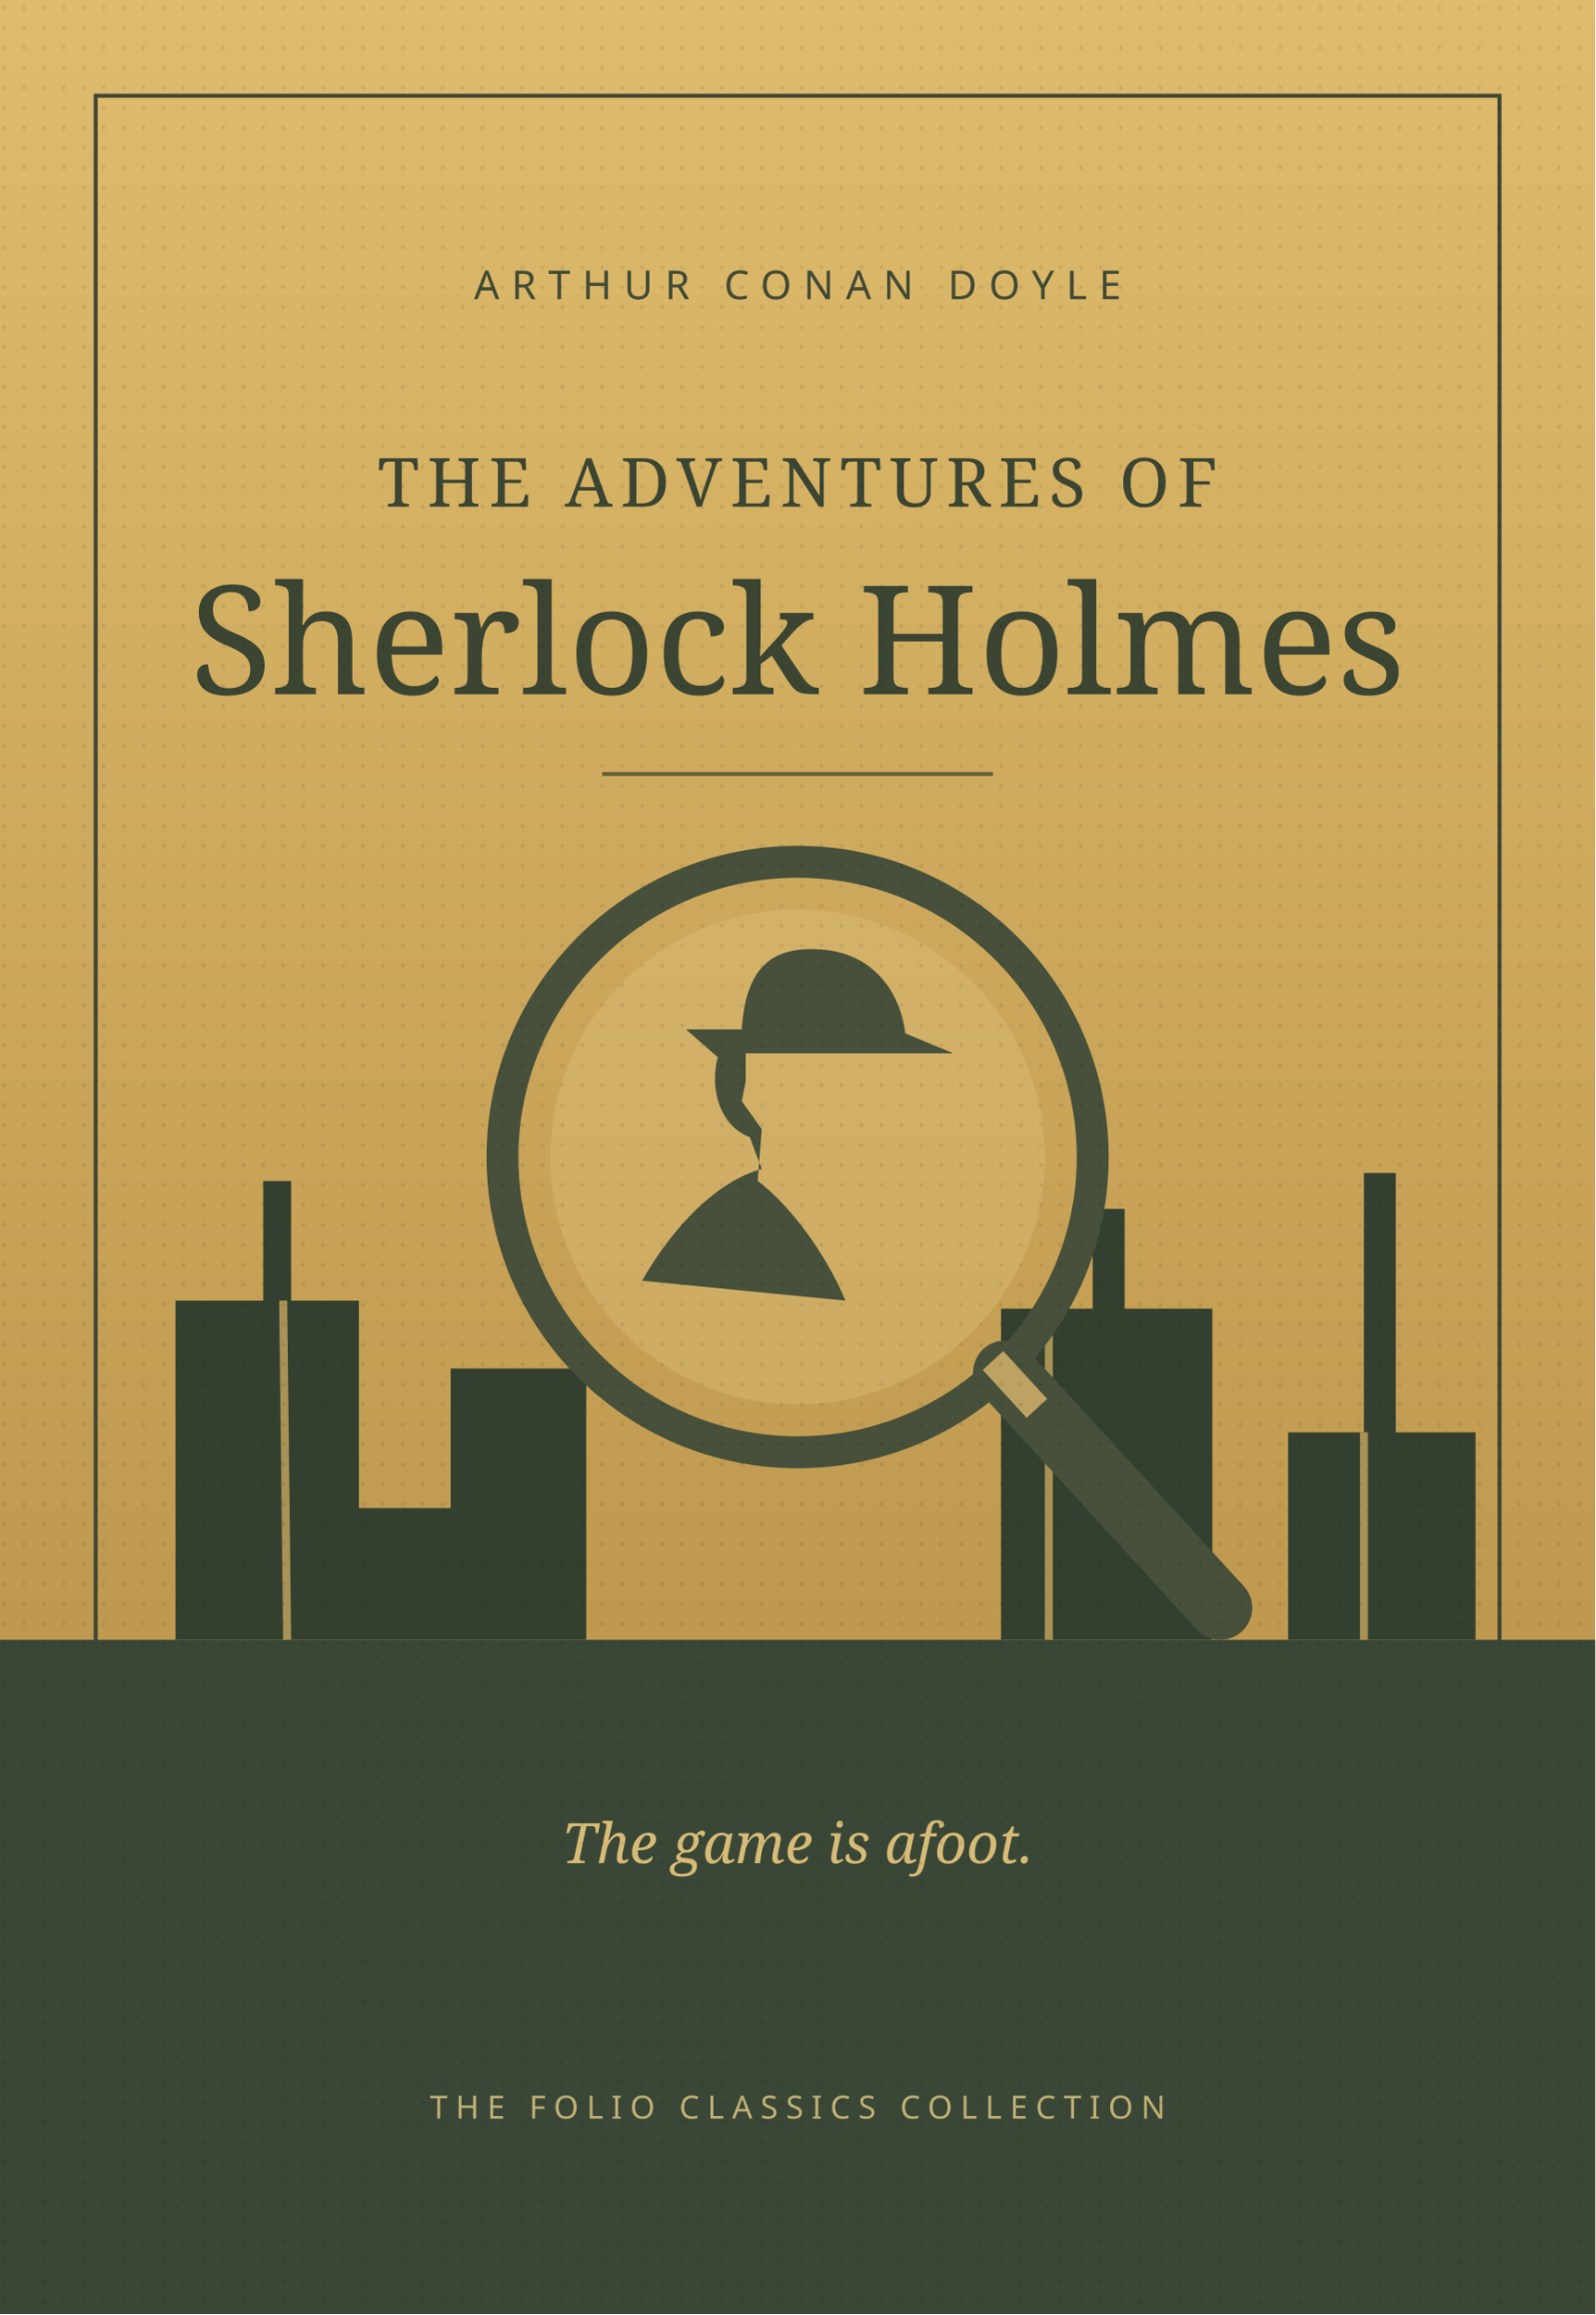
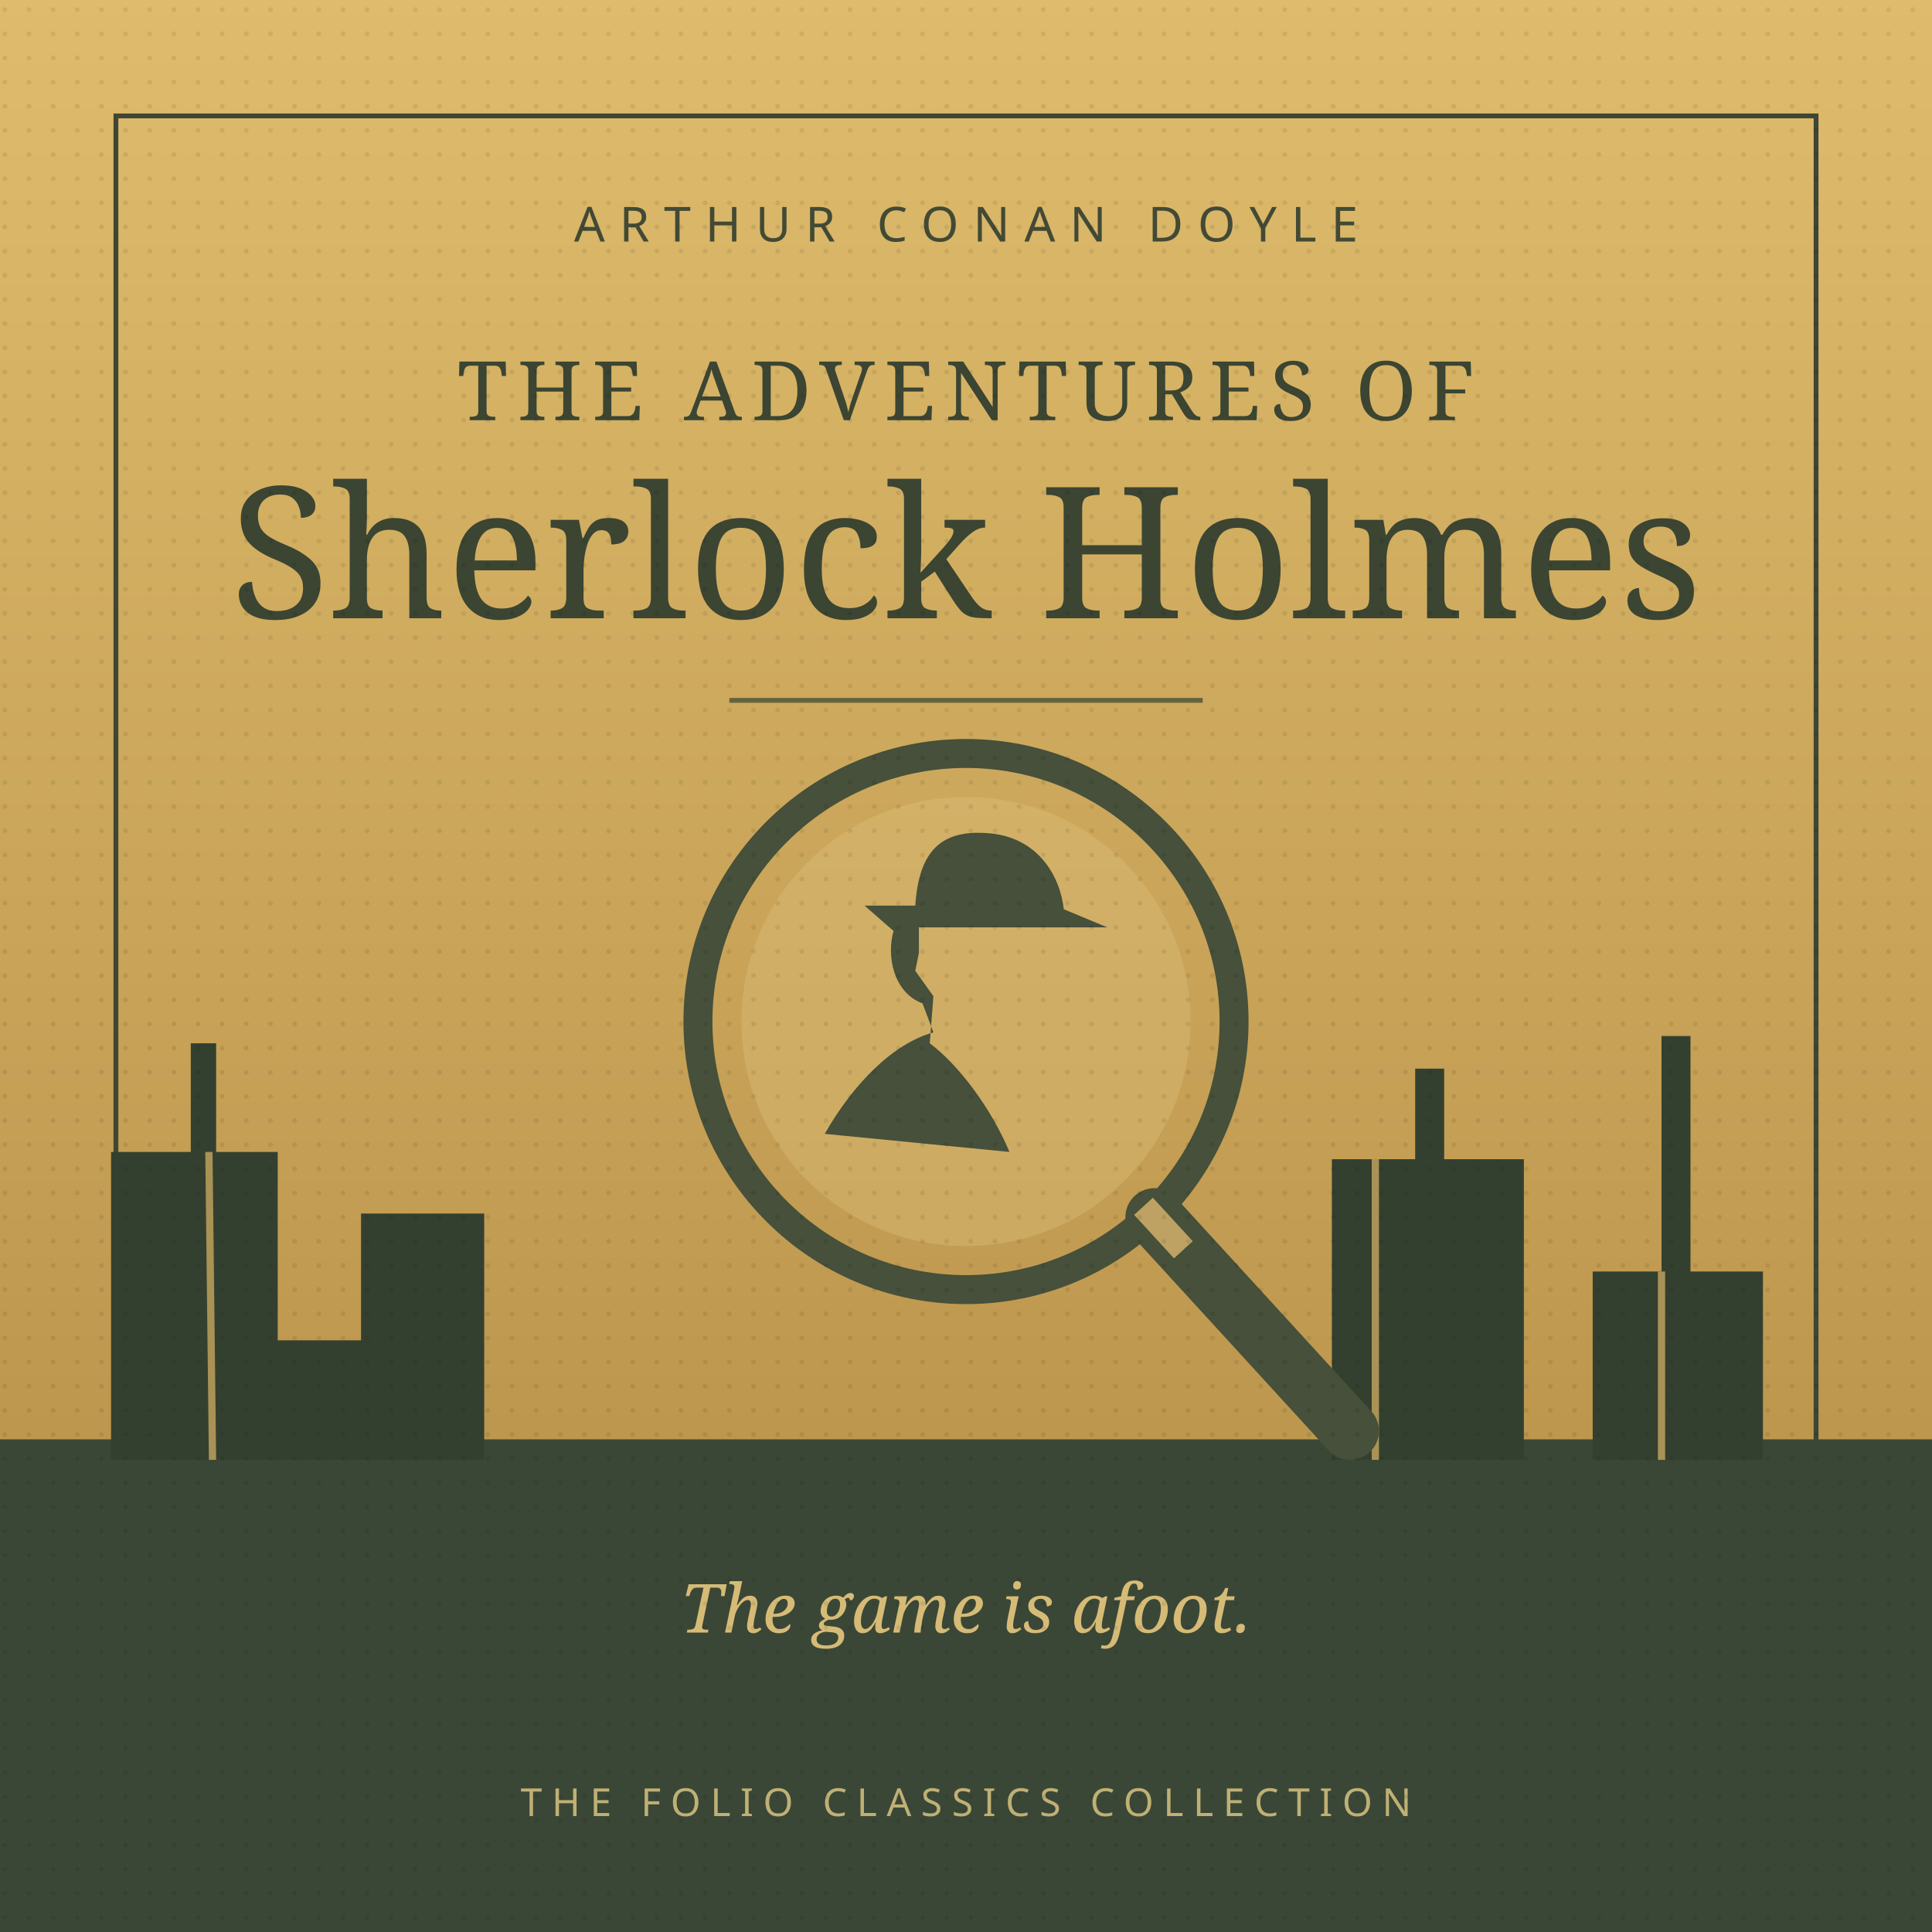
- <svg xmlns="http://www.w3.org/2000/svg" width="400" height="580" viewBox="0 0 400 580">
+ <svg xmlns="http://www.w3.org/2000/svg" width="400" height="400" viewBox="0 0 400 400">
  <defs>
    <pattern id="g" width="5" height="5" patternUnits="userSpaceOnUse">
      <circle cx="1" cy="2" r=".5" fill="#000" opacity=".08" />
    </pattern>
    <linearGradient id="b" x2="0" y2="1">
      <stop stop-color="#dfbc6d" />
      <stop offset="1" stop-color="#b18a43" />
    </linearGradient>
  </defs>
-   <path fill="url(#b)" d="M0 0h400v580H0z" />
-   <path d="M24 24h352v532H24z" fill="none" stroke="#3e4635" />
-   <path fill="#3b4736" d="M0 411h400v169H0z" />
-   <path fill="#34402f" d="M44 411v-85h22v-30h7v30h17v52h23v-35h34v68M251 411v-83h23v-25h8v25h22v83m19 0v-52h19v-65h8v65h20v52" />
-   <path d="m71 326 1 85m191-83v83m79-52v52" stroke="#a99255" stroke-width="2" />
-   <circle cx="200" cy="290" r="74" fill="none" stroke="#46503a" stroke-width="8" />
-   <circle cx="200" cy="290" r="62" fill="#dfc27d" opacity=".35" />
-   <path d="m252 344 54 59" stroke="#46503a" stroke-width="16" stroke-linecap="round" />
-   <path d="m249 341 11 12" stroke="#bea263" stroke-width="7" />
-   <path d="M161 321c8-14 19-25 30-28l-3-8c-8-3-10-13-8-20l-8-7h14c1-15 7-21 20-20 14 1 20 12 21 21l12 5h-52v7l-1 5 5 7-1 13c8 6 17 18 22 30z" fill="#46503a" />
-   <text x="200" y="75" text-anchor="middle" font-family="sans-serif" font-size="10" fill="#424a35" letter-spacing="3">ARTHUR CONAN DOYLE</text>
-   <text x="200" y="127" text-anchor="middle" font-family="Georgia,serif" font-size="17" fill="#3b4532" letter-spacing="2">THE ADVENTURES OF</text>
-   <text x="200" y="174" text-anchor="middle" font-family="Georgia,serif" font-size="38" fill="#3b4532">Sherlock Holmes</text>
-   <path d="M151 194h98" stroke="#65623e" />
-   <text x="200" y="467" text-anchor="middle" font-family="Georgia,serif" font-size="14" fill="#d6bb77" font-style="italic">The game is afoot.</text>
-   <text x="200" y="531" text-anchor="middle" font-family="sans-serif" font-size="8" fill="#bfb075" letter-spacing="2">THE FOLIO CLASSICS COLLECTION</text>
-   <path fill="url(#g)" d="M0 0h400v580H0z" />
+   <path fill="url(#b)" d="M0 0h400v400H0z" />
+   <path d="M24 24h352v352H24z" fill="none" stroke="#3e4635" />
+   <path fill="#3b4736" d="M0 298h400v102H0z" />
+   <g transform="translate(50 -6) scale(.75)">
+     <path fill="#34402f" d="M-36 411v-85h22v-30h7v30h17v52h23v-35h34v68M301 411v-83h23v-25h8v25h22v83m19 0v-52h19v-65h8v65h20v52" />
+     <path d="m-9 326 1 85m321-83v83m79-52v52" stroke="#a99255" stroke-width="2" />
+     <circle cx="200" cy="290" r="74" fill="none" stroke="#46503a" stroke-width="8" />
+     <circle cx="200" cy="290" r="62" fill="#dfc27d" opacity=".35" />
+     <path d="m252 344 54 59" stroke="#46503a" stroke-width="16" stroke-linecap="round" />
+     <path d="m249 341 11 12" stroke="#bea263" stroke-width="7" />
+     <path d="M161 321c8-14 19-25 30-28l-3-8c-8-3-10-13-8-20l-8-7h14c1-15 7-21 20-20 14 1 20 12 21 21l12 5h-52v7l-1 5 5 7-1 13c8 6 17 18 22 30z" fill="#46503a" />
+   </g>
+   <text x="200" y="50" text-anchor="middle" font-family="sans-serif" font-size="10" fill="#424a35" letter-spacing="3">ARTHUR CONAN DOYLE</text>
+   <text x="200" y="87" text-anchor="middle" font-family="Georgia,serif" font-size="17" fill="#3b4532" letter-spacing="2">THE ADVENTURES OF</text>
+   <text x="200" y="128" text-anchor="middle" font-family="Georgia,serif" font-size="38" fill="#3b4532">Sherlock Holmes</text>
+   <path d="M151 145h98" stroke="#65623e" />
+   <text x="200" y="338" text-anchor="middle" font-family="Georgia,serif" font-size="14" fill="#d6bb77" font-style="italic">The game is afoot.</text>
+   <text x="200" y="376" text-anchor="middle" font-family="sans-serif" font-size="8" fill="#bfb075" letter-spacing="2">THE FOLIO CLASSICS COLLECTION</text>
+   <path fill="url(#g)" d="M0 0h400v400H0z" />
</svg>
